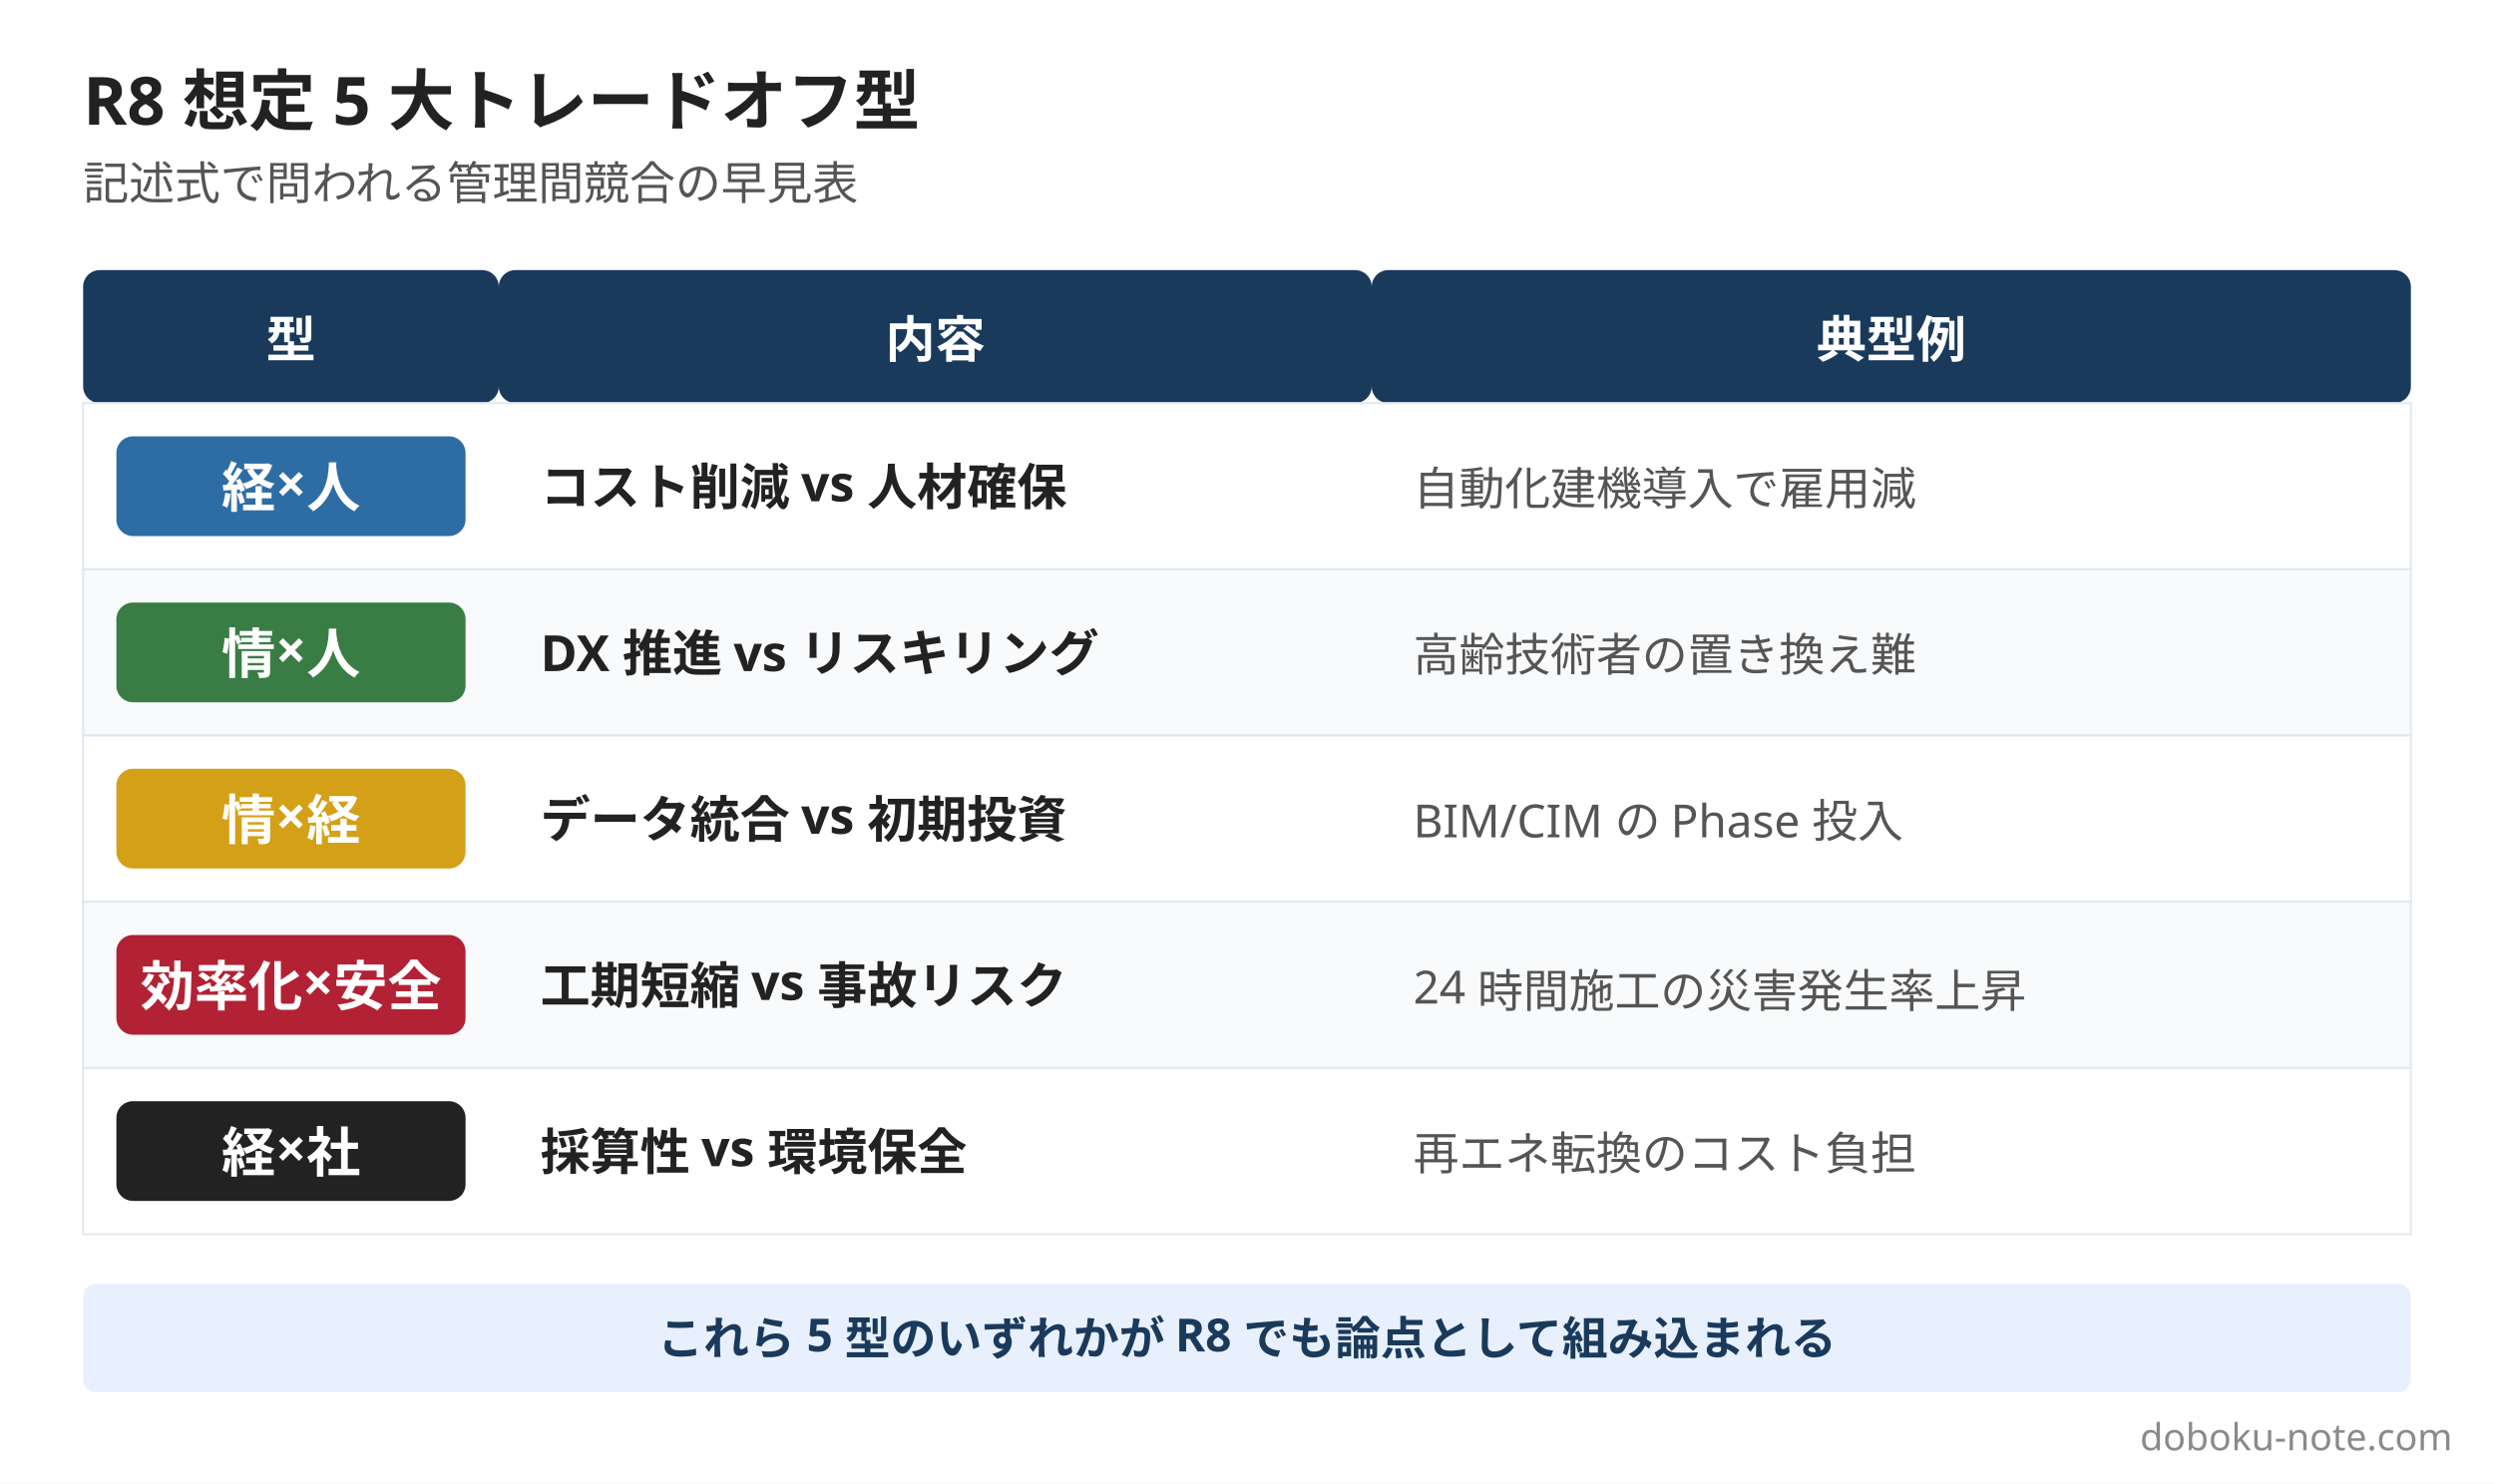
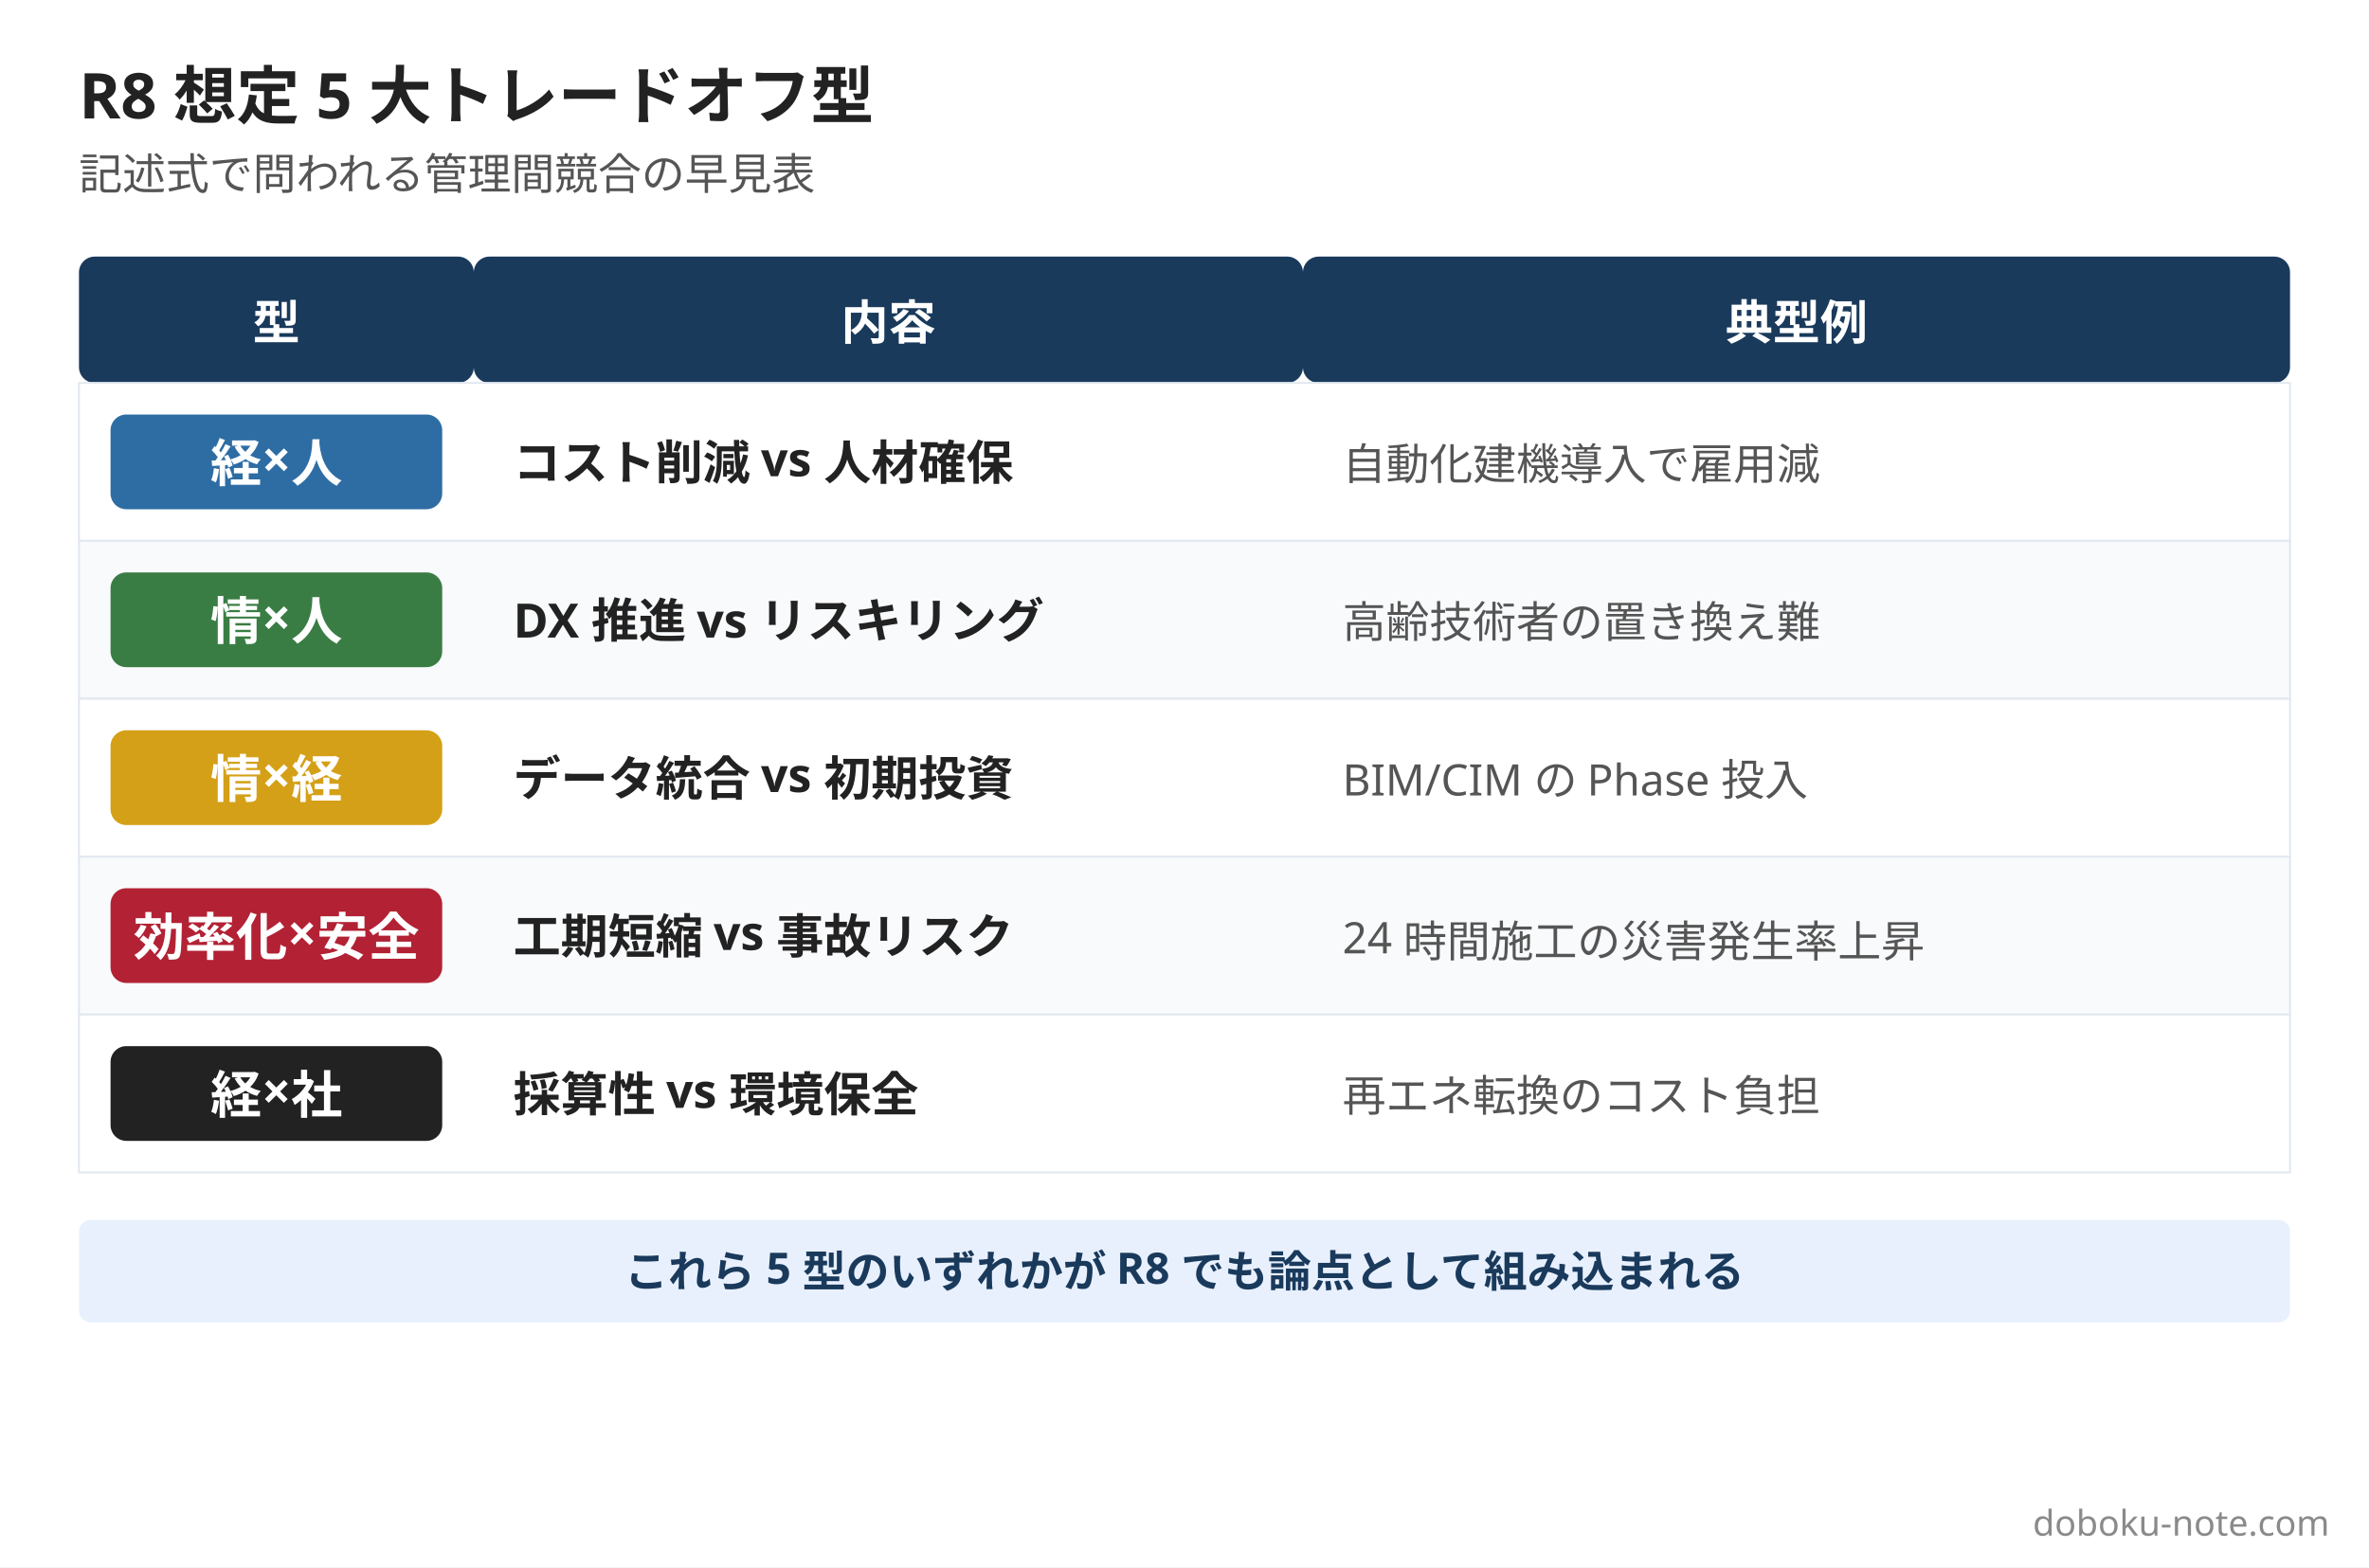
- <svg xmlns="http://www.w3.org/2000/svg" width="1200" height="714" viewBox="0 0 1200 714">
-   <rect width="1200" height="714" fill="#ffffff" />
+ <svg xmlns="http://www.w3.org/2000/svg" width="1200" height="794" viewBox="0 0 1200 794">
+   <rect width="1200" height="794" fill="#ffffff" />
  <text x="40" y="60" font-family="Hiragino Sans, Hiragino Kaku Gothic ProN, Yu Gothic, Noto Sans JP, sans-serif" font-size="32" font-weight="800" fill="#222222">R8 想定 5 大トレードオフ型</text>
  <text x="40" y="96" font-family="Hiragino Sans, Hiragino Kaku Gothic ProN, Yu Gothic, Noto Sans JP, sans-serif" font-size="22" fill="#555555">記述式で問われる管理間競合の早見表</text>
  <rect x="40" y="130" width="200" height="64" rx="8" fill="#1a3a5c" />
  <text x="140" y="172" font-family="Hiragino Sans, Hiragino Kaku Gothic ProN, Yu Gothic, Noto Sans JP, sans-serif" font-size="24" font-weight="700" fill="#ffffff" text-anchor="middle">型</text>
  <rect x="240" y="130" width="420" height="64" rx="8" fill="#1a3a5c" />
  <text x="450" y="172" font-family="Hiragino Sans, Hiragino Kaku Gothic ProN, Yu Gothic, Noto Sans JP, sans-serif" font-size="24" font-weight="700" fill="#ffffff" text-anchor="middle">内容</text>
  <rect x="660" y="130" width="500" height="64" rx="8" fill="#1a3a5c" />
  <text x="910" y="172" font-family="Hiragino Sans, Hiragino Kaku Gothic ProN, Yu Gothic, Noto Sans JP, sans-serif" font-size="24" font-weight="700" fill="#ffffff" text-anchor="middle">典型例</text>
  <rect x="40" y="194" width="1120" height="80" fill="#ffffff" stroke="#e2e8f0" stroke-width="1" />
  <rect x="56" y="210" width="168" height="48" rx="8" fill="#2e6da4" />
  <text x="140" y="244" font-family="Hiragino Sans, Hiragino Kaku Gothic ProN, Yu Gothic, Noto Sans JP, sans-serif" font-size="26" font-weight="800" fill="#ffffff" text-anchor="middle">経×人</text>
  <text x="260" y="243" font-family="Hiragino Sans, Hiragino Kaku Gothic ProN, Yu Gothic, Noto Sans JP, sans-serif" font-size="24" font-weight="600" fill="#222222">コスト削減 vs 人材確保</text>
  <text x="680" y="243" font-family="Hiragino Sans, Hiragino Kaku Gothic ProN, Yu Gothic, Noto Sans JP, sans-serif" font-size="22" fill="#555555">自動化建機導入で雇用減</text>
  <rect x="40" y="274" width="1120" height="80" fill="#f8fafc" stroke="#e2e8f0" stroke-width="1" />
  <rect x="56" y="290" width="168" height="48" rx="8" fill="#3a7d44" />
  <text x="140" y="324" font-family="Hiragino Sans, Hiragino Kaku Gothic ProN, Yu Gothic, Noto Sans JP, sans-serif" font-size="26" font-weight="800" fill="#ffffff" text-anchor="middle">情×人</text>
  <text x="260" y="323" font-family="Hiragino Sans, Hiragino Kaku Gothic ProN, Yu Gothic, Noto Sans JP, sans-serif" font-size="24" font-weight="600" fill="#222222">DX 推進 vs リスキリング</text>
  <text x="680" y="323" font-family="Hiragino Sans, Hiragino Kaku Gothic ProN, Yu Gothic, Noto Sans JP, sans-serif" font-size="22" fill="#555555">高齢技術者の置き換え難</text>
  <rect x="40" y="354" width="1120" height="80" fill="#ffffff" stroke="#e2e8f0" stroke-width="1" />
  <rect x="56" y="370" width="168" height="48" rx="8" fill="#d4a017" />
  <text x="140" y="404" font-family="Hiragino Sans, Hiragino Kaku Gothic ProN, Yu Gothic, Noto Sans JP, sans-serif" font-size="26" font-weight="800" fill="#ffffff" text-anchor="middle">情×経</text>
  <text x="260" y="403" font-family="Hiragino Sans, Hiragino Kaku Gothic ProN, Yu Gothic, Noto Sans JP, sans-serif" font-size="24" font-weight="600" fill="#222222">データ統合 vs 初期投資</text>
  <text x="680" y="403" font-family="Hiragino Sans, Hiragino Kaku Gothic ProN, Yu Gothic, Noto Sans JP, sans-serif" font-size="22" fill="#555555">BIM/CIM の Phase 投入</text>
  <rect x="40" y="434" width="1120" height="80" fill="#f8fafc" stroke="#e2e8f0" stroke-width="1" />
  <rect x="56" y="450" width="168" height="48" rx="8" fill="#b22234" />
  <text x="140" y="484" font-family="Hiragino Sans, Hiragino Kaku Gothic ProN, Yu Gothic, Noto Sans JP, sans-serif" font-size="26" font-weight="800" fill="#ffffff" text-anchor="middle">効率化×安全</text>
  <text x="260" y="483" font-family="Hiragino Sans, Hiragino Kaku Gothic ProN, Yu Gothic, Noto Sans JP, sans-serif" font-size="24" font-weight="600" fill="#222222">工期短縮 vs 事故リスク</text>
  <text x="680" y="483" font-family="Hiragino Sans, Hiragino Kaku Gothic ProN, Yu Gothic, Noto Sans JP, sans-serif" font-size="22" fill="#555555">24 時間施工の災害発生率上昇</text>
  <rect x="40" y="514" width="1120" height="80" fill="#ffffff" stroke="#e2e8f0" stroke-width="1" />
  <rect x="56" y="530" width="168" height="48" rx="8" fill="#222222" />
  <text x="140" y="564" font-family="Hiragino Sans, Hiragino Kaku Gothic ProN, Yu Gothic, Noto Sans JP, sans-serif" font-size="26" font-weight="800" fill="#ffffff" text-anchor="middle">経×社</text>
  <text x="260" y="563" font-family="Hiragino Sans, Hiragino Kaku Gothic ProN, Yu Gothic, Noto Sans JP, sans-serif" font-size="24" font-weight="600" fill="#222222">採算性 vs 環境保全</text>
  <text x="680" y="563" font-family="Hiragino Sans, Hiragino Kaku Gothic ProN, Yu Gothic, Noto Sans JP, sans-serif" font-size="22" fill="#555555">再エネ転換のコスト負担</text>
  <rect x="40" y="618" width="1120" height="52" rx="6" fill="#e8f0fe" />
  <text x="600" y="652" font-family="Hiragino Sans, Hiragino Kaku Gothic ProN, Yu Gothic, Noto Sans JP, sans-serif" font-size="22" font-weight="600" fill="#1a3a5c" text-anchor="middle">これら 5 型のいずれかが R8 でも論点として組み込まれる</text>
-   <text x="1180" y="698" font-family="Hiragino Sans, Hiragino Kaku Gothic ProN, Yu Gothic, Noto Sans JP, sans-serif" font-size="18" fill="#8a8a8a" text-anchor="end">doboku-note.com</text>
+   <text x="1180" y="778" font-family="Hiragino Sans, Hiragino Kaku Gothic ProN, Yu Gothic, Noto Sans JP, sans-serif" font-size="18" fill="#8a8a8a" text-anchor="end">doboku-note.com</text>
</svg>
